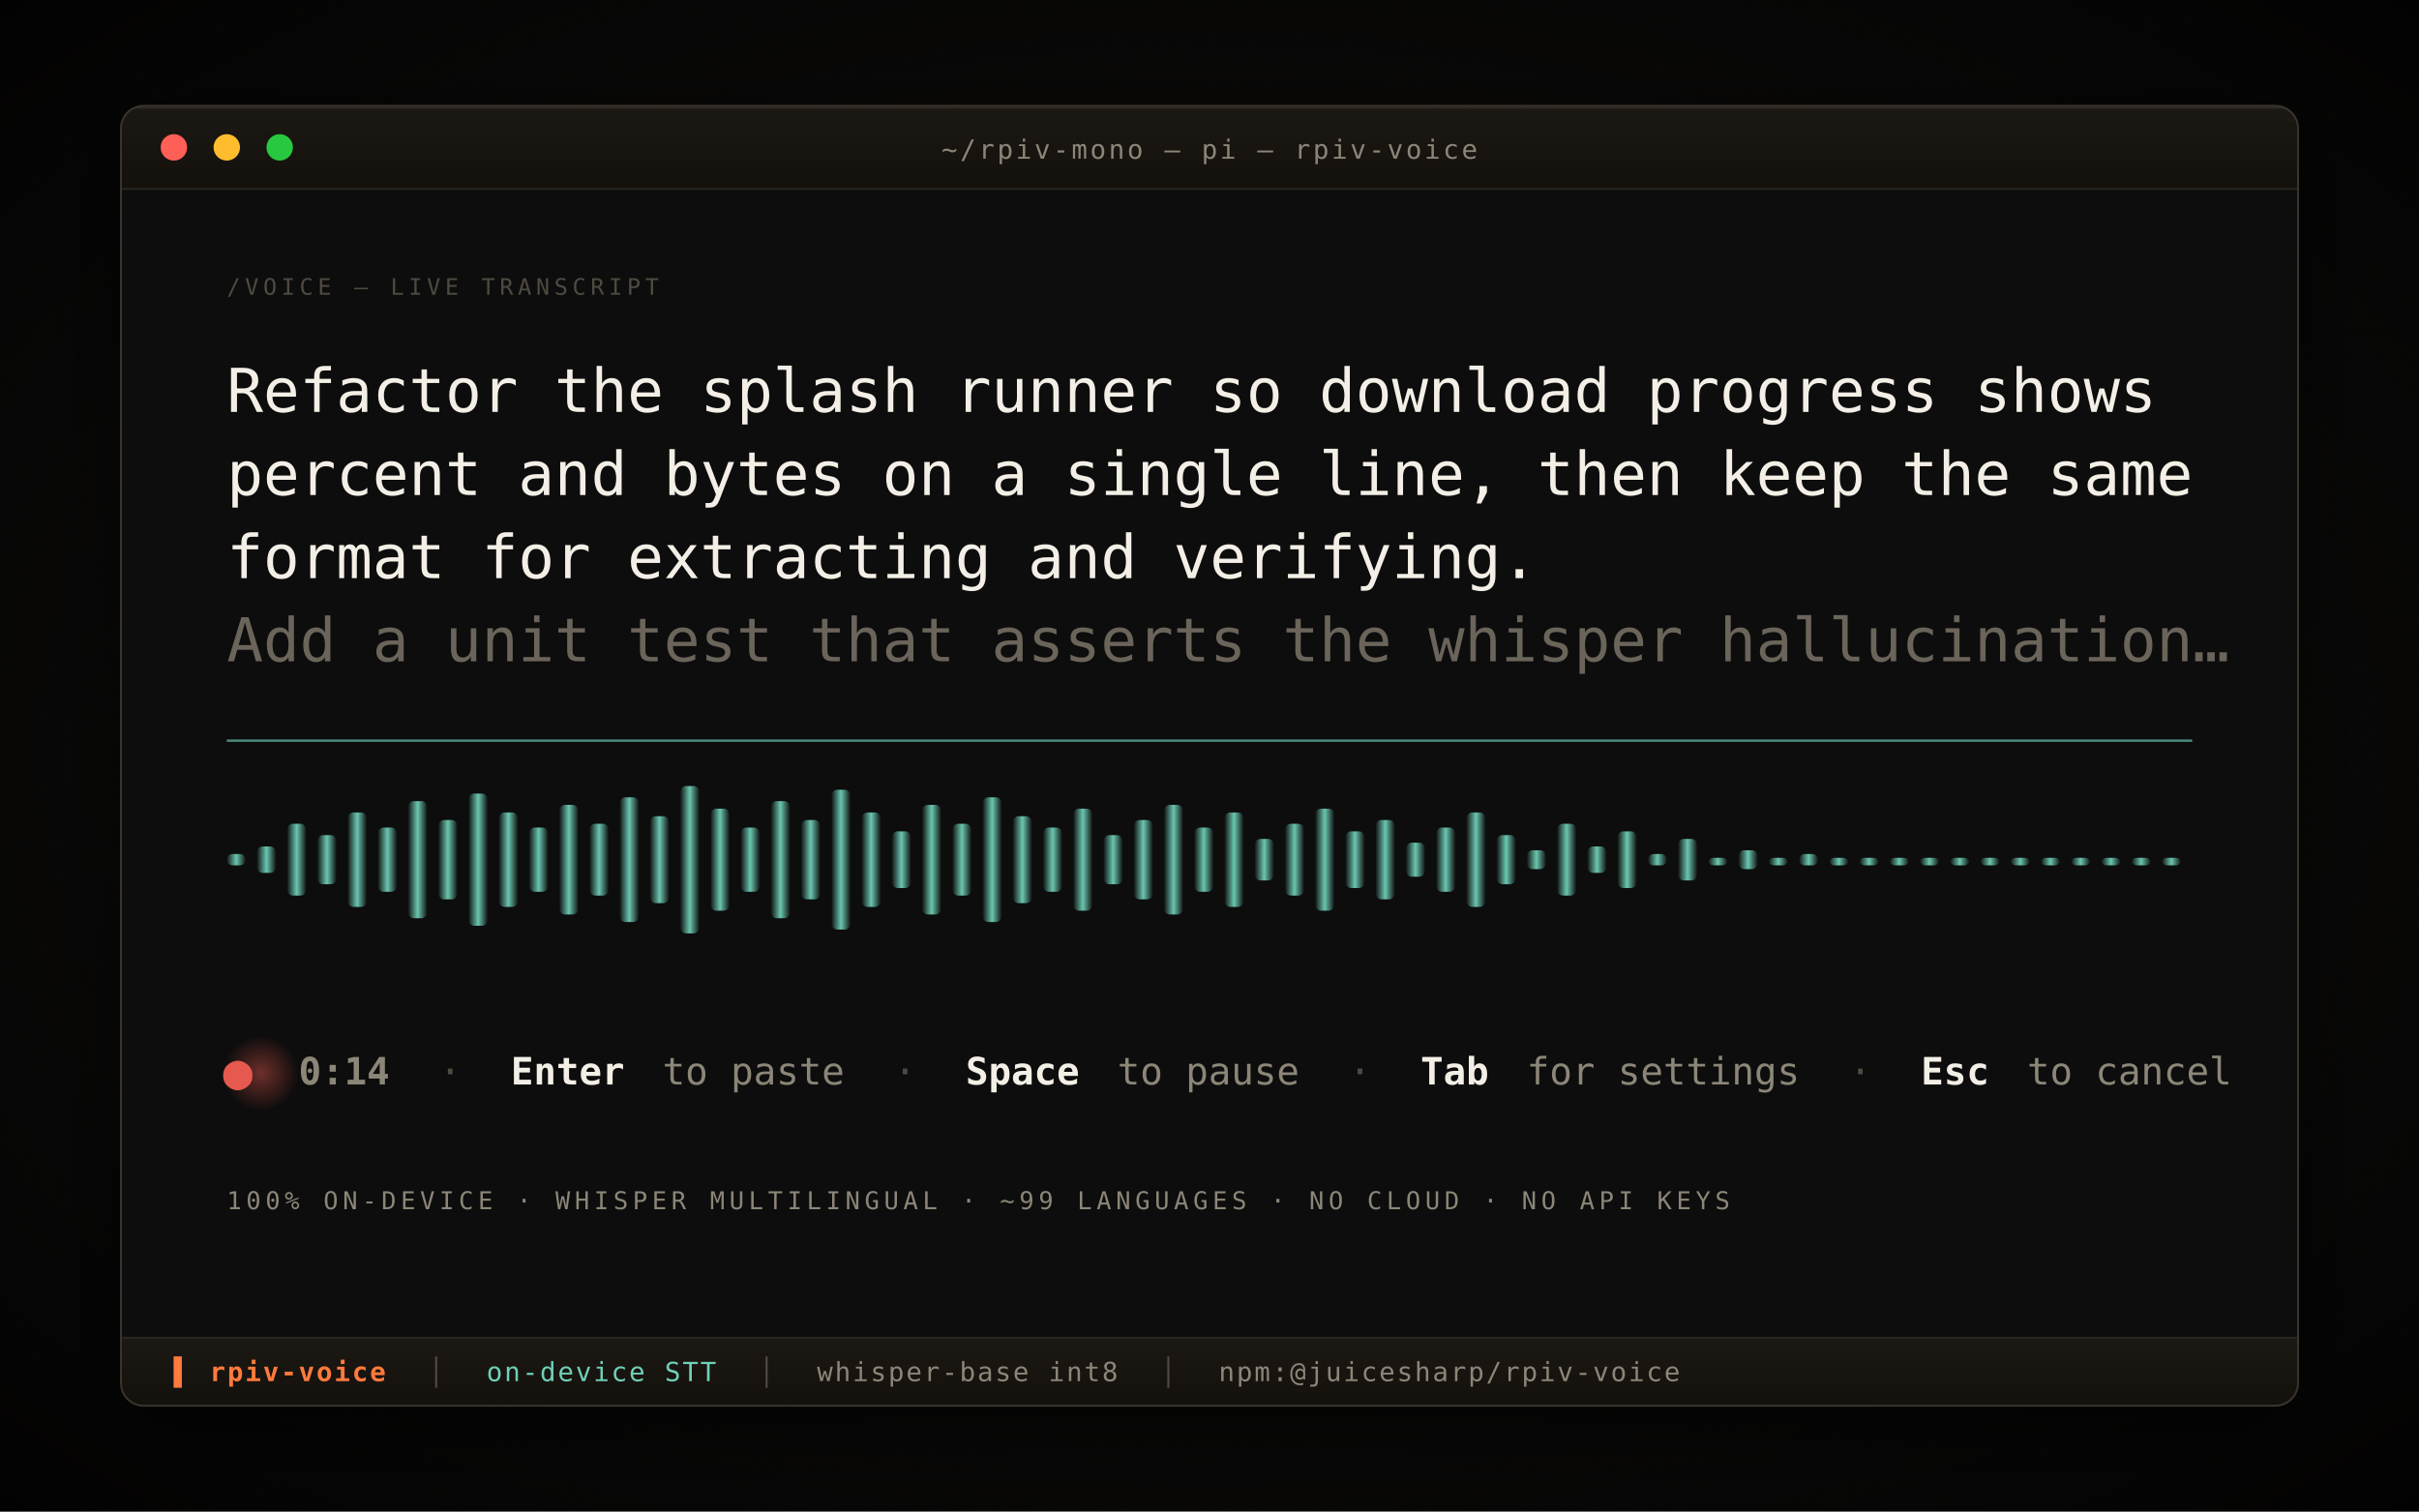
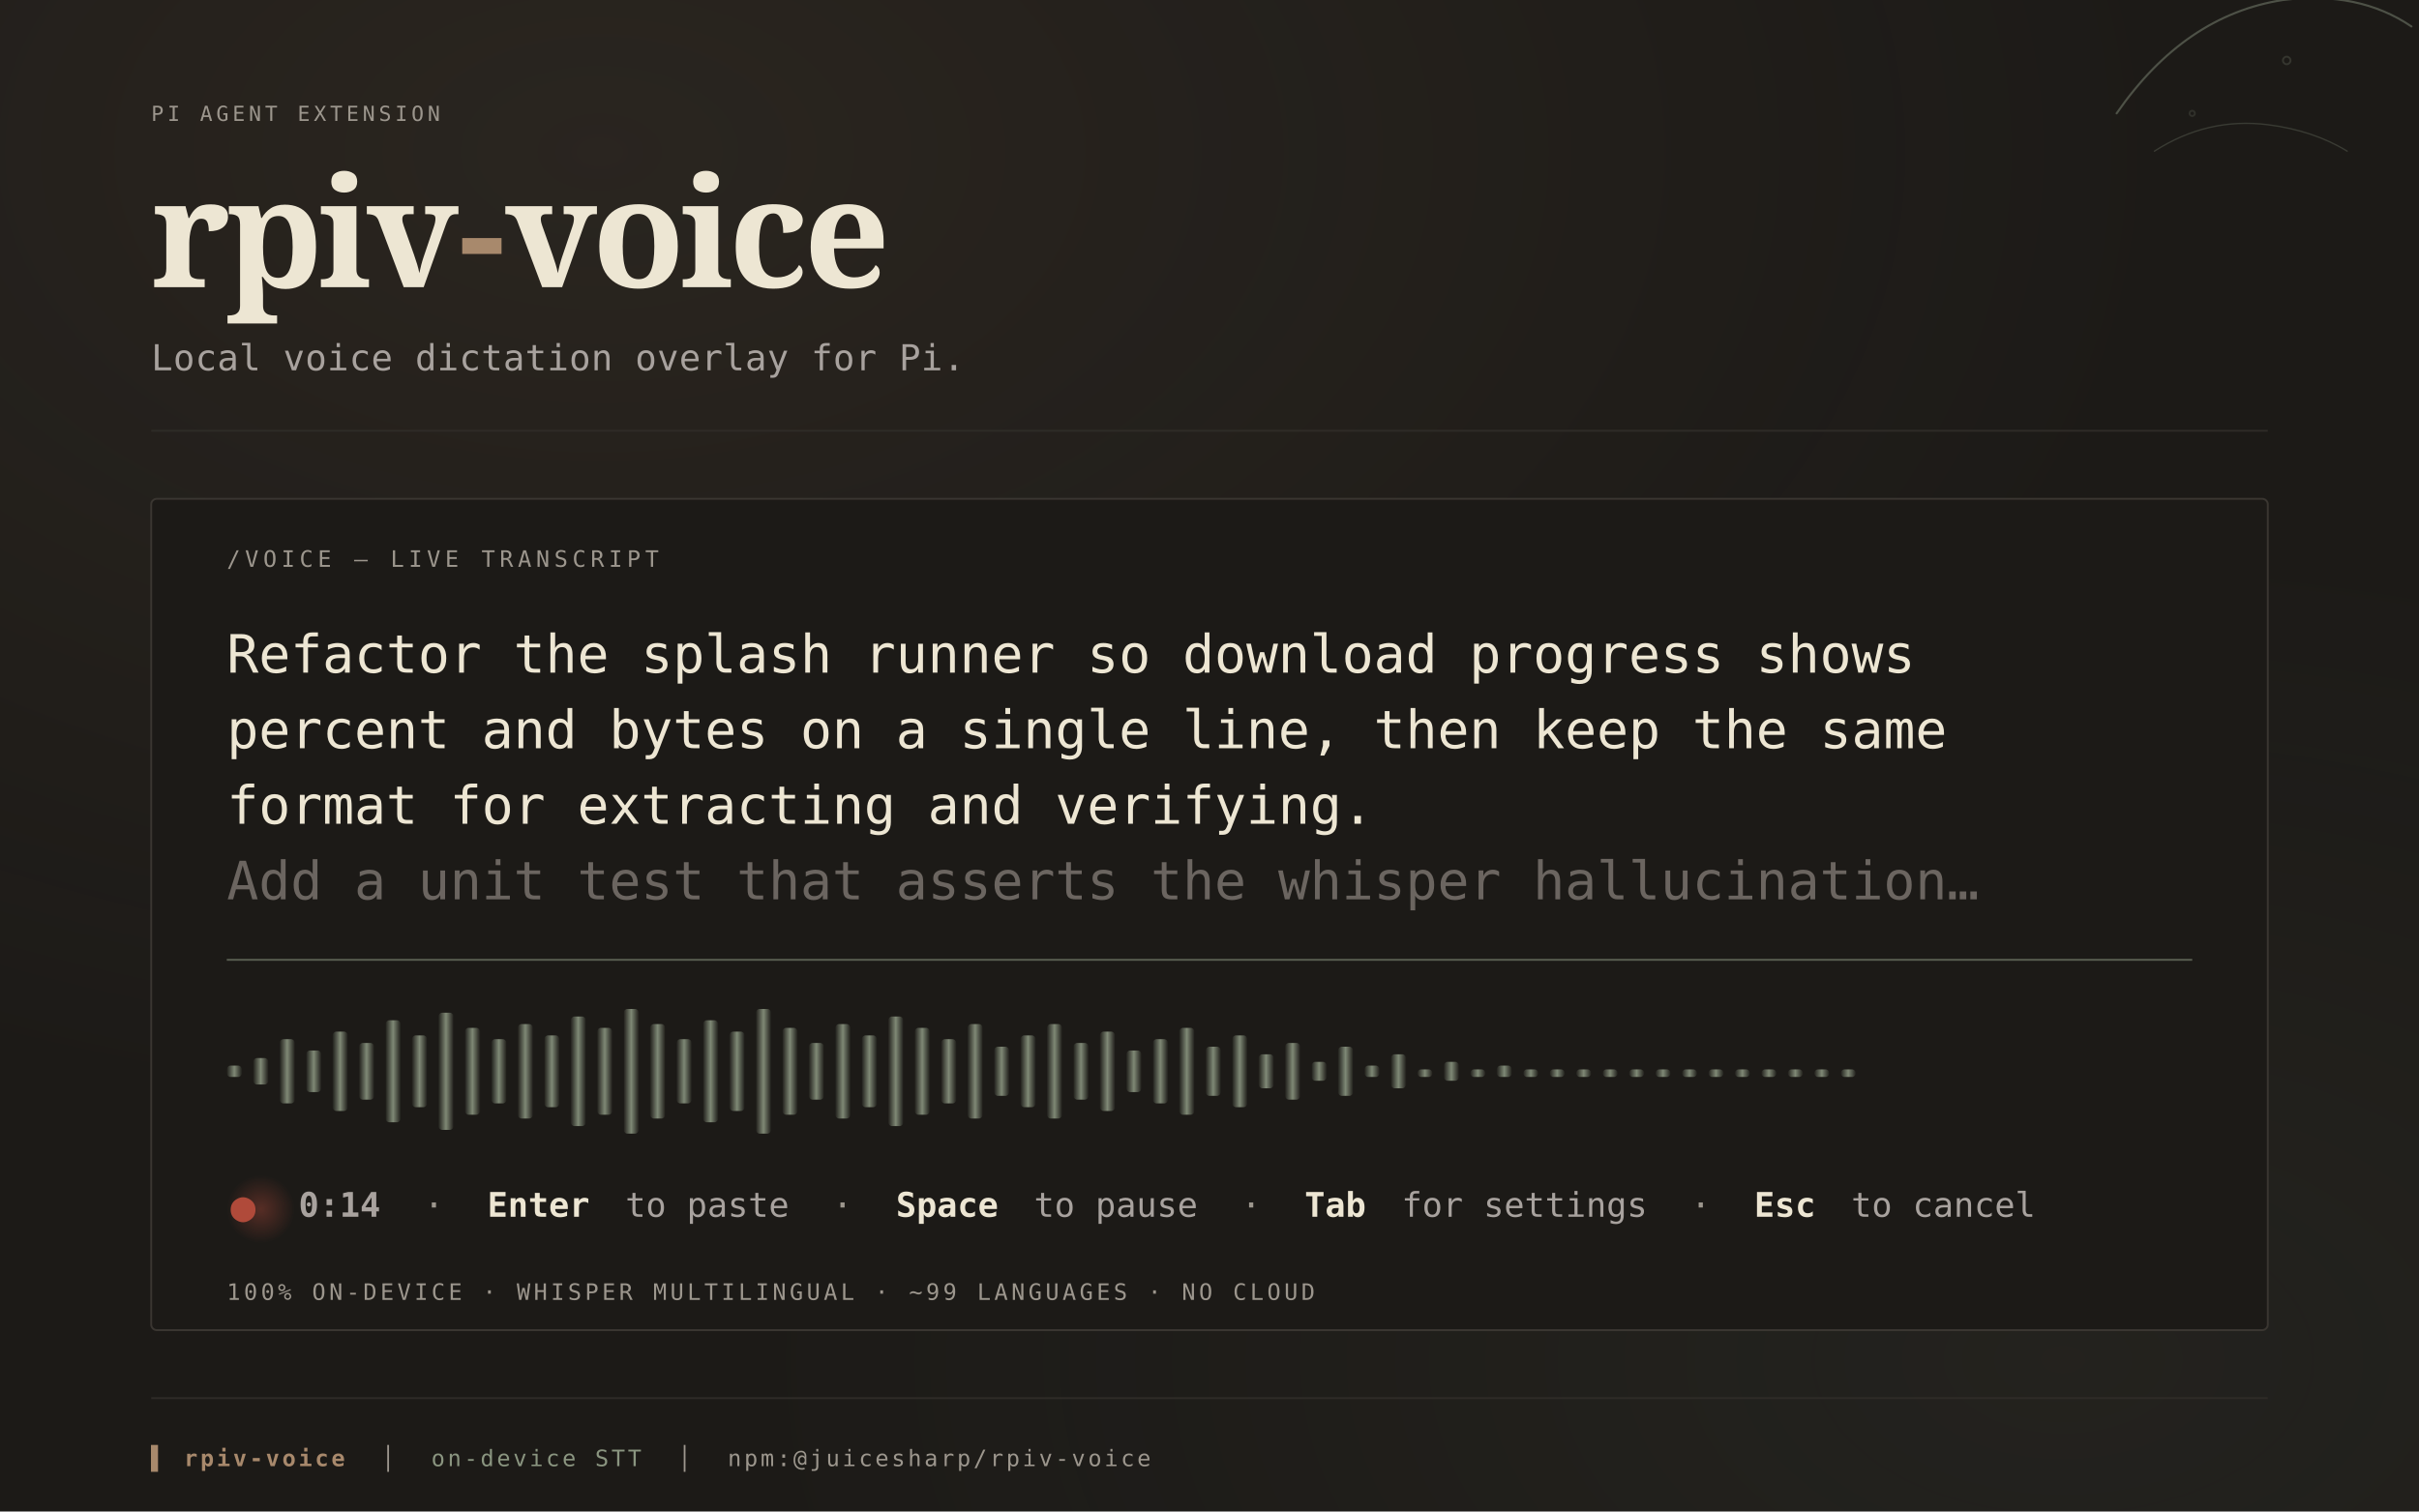
<svg xmlns="http://www.w3.org/2000/svg" viewBox="0 0 1280 800" role="img" aria-label="rpiv-voice — Local voice dictation overlay for Pi" preserveAspectRatio="xMidYMid meet">
  <defs>
    <style>
-       .mono { font-family: 'JetBrains Mono', 'Fira Code', 'SFMono-Regular', ui-monospace, Menlo, Consolas, monospace; }
-       .ink { fill: #F4EFE6; }
-       .muted { fill: #8C8678; }
-       .dim { fill: #4F4A41; }
-       .fade { fill: #6A645A; }
-       .accent { fill: #FF7A3D; }
-       .mint { fill: #6FD0B8; }
-       .rec { fill: #E5594E; }
+       .mono { font-family: 'JetBrains Mono', 'Fira Code', ui-monospace, SFMono-Regular, Menlo, Consolas, monospace; }
+       .serif { font-family: 'Iowan Old Style', 'Hoefler Text', Charter, 'Source Serif Pro', Georgia, serif; }
+       .ink { fill: #ede6d3; }
+       .text-quiet { fill: #a8a29e; }
+       .text-distant { fill: #9c968d; }
+       .ochre { fill: #a8896c; }
+       .sage { fill: #8a9580; }
+       .alert { fill: #b04a3a; }
+       .fade { fill: #6b6560; }
    </style>
-     <filter id="grain" x="0" y="0" width="100%" height="100%">
-       <feTurbulence type="fractalNoise" baseFrequency="1.4" numOctaves="2" seed="31" />
-       <feColorMatrix values="0 0 0 0 0.96  0 0 0 0 0.94  0 0 0 0 0.88  0 0 0 0.04 0" />
-     </filter>
-     <radialGradient id="vignette" cx="50%" cy="50%" r="70%">
-       <stop offset="55%" stop-color="#070605" stop-opacity="0" />
-       <stop offset="100%" stop-color="#000" stop-opacity="0.7" />
+     <radialGradient id="wash-ochre" cx="25%" cy="10%" r="65%">
+       <stop offset="0%" stop-color="#a8896c" stop-opacity="0.10" />
+       <stop offset="100%" stop-color="#a8896c" stop-opacity="0" />
    </radialGradient>
-     <linearGradient id="titleGrad" x1="0" y1="0" x2="0" y2="1">
-       <stop offset="0%" stop-color="#1C1813" />
-       <stop offset="100%" stop-color="#14110D" />
-     </linearGradient>
-     <filter id="winShadow" x="-10%" y="-10%" width="120%" height="130%">
-       <feDropShadow dx="0" dy="14" stdDeviation="22" flood-color="#000" flood-opacity="0.6" />
-     </filter>
-     <clipPath id="wclip">
-       <rect x="64" y="56" width="1152" height="688" rx="12" />
-     </clipPath>
+     <radialGradient id="wash-sage" cx="85%" cy="90%" r="55%">
+       <stop offset="0%" stop-color="#8a9580" stop-opacity="0.07" />
+       <stop offset="100%" stop-color="#8a9580" stop-opacity="0" />
+     </radialGradient>
    <linearGradient id="eqFade" x1="0" x2="1" y1="0" y2="0">
-       <stop offset="0%" stop-color="#6FD0B8" stop-opacity="0.05" />
-       <stop offset="50%" stop-color="#6FD0B8" stop-opacity="0.95" />
-       <stop offset="100%" stop-color="#6FD0B8" stop-opacity="0.05" />
+       <stop offset="0%" stop-color="#8a9580" stop-opacity="0.05" />
+       <stop offset="50%" stop-color="#8a9580" stop-opacity="0.90" />
+       <stop offset="100%" stop-color="#8a9580" stop-opacity="0.05" />
    </linearGradient>
    <radialGradient id="recPulse" cx="50%" cy="50%" r="50%">
-       <stop offset="0%" stop-color="#E5594E" stop-opacity="0.45" />
-       <stop offset="100%" stop-color="#E5594E" stop-opacity="0" />
+       <stop offset="0%" stop-color="#b04a3a" stop-opacity="0.40" />
+       <stop offset="100%" stop-color="#b04a3a" stop-opacity="0" />
    </radialGradient>
  </defs>
-   <rect width="1280" height="800" fill="#070605" />
-   <rect width="1280" height="800" filter="url(#grain)" opacity="0.45" />
-   <rect width="1280" height="800" fill="url(#vignette)" />
-   <rect x="64" y="56" width="1152" height="688" rx="12" fill="#0E0D0B" filter="url(#winShadow)" />
-   <g clip-path="url(#wclip)">
-     <rect x="64" y="56" width="1152" height="44" fill="url(#titleGrad)" />
-     <line x1="64" y1="100" x2="1216" y2="100" stroke="#2A2620" />
-     <line x1="64" y1="57" x2="1216" y2="57" stroke="#3A352D" stroke-opacity="0.6" />
-     <circle cx="92" cy="78" r="7" fill="#FF5F57" />
-     <circle cx="120" cy="78" r="7" fill="#FFBD2E" />
-     <circle cx="148" cy="78" r="7" fill="#28C840" />
-     <text class="mono muted" x="640" y="84" font-size="14" letter-spacing="1.4" text-anchor="middle">~/rpiv-mono — pi — rpiv-voice</text>
-     <text class="mono dim" x="120" y="156" font-size="12" letter-spacing="2.4">/VOICE — LIVE TRANSCRIPT</text>
-     <text class="mono ink" x="120" y="218" font-size="32">Refactor the splash runner so download progress shows</text>
-     <text class="mono ink" x="120" y="262" font-size="32">percent and bytes on a single line, then keep the same</text>
-     <text class="mono ink" x="120" y="306" font-size="32">format for extracting and verifying.</text>
-     <text class="mono fade" x="120" y="350" font-size="32">Add a unit test that asserts the whisper hallucination…</text>
-     <line x1="120" y1="392" x2="1160" y2="392" stroke="#6FD0B8" stroke-opacity="0.65" stroke-width="1.25" />
-     <g transform="translate(120 416)" fill="url(#eqFade)">
-       <rect x="0" y="36" rx="3" width="10" height="6" />
-       <rect x="16" y="32" rx="3" width="10" height="14" />
-       <rect x="32" y="20" rx="3" width="10" height="38" />
-       <rect x="48" y="26" rx="3" width="10" height="26" />
-       <rect x="64" y="14" rx="3" width="10" height="50" />
-       <rect x="80" y="22" rx="3" width="10" height="34" />
-       <rect x="96" y="8" rx="3" width="10" height="62" />
-       <rect x="112" y="18" rx="3" width="10" height="42" />
-       <rect x="128" y="4" rx="3" width="10" height="70" />
-       <rect x="144" y="14" rx="3" width="10" height="50" />
-       <rect x="160" y="22" rx="3" width="10" height="34" />
-       <rect x="176" y="10" rx="3" width="10" height="58" />
-       <rect x="192" y="20" rx="3" width="10" height="38" />
-       <rect x="208" y="6" rx="3" width="10" height="66" />
-       <rect x="224" y="16" rx="3" width="10" height="46" />
-       <rect x="240" y="0" rx="3" width="10" height="78" />
-       <rect x="256" y="12" rx="3" width="10" height="54" />
-       <rect x="272" y="22" rx="3" width="10" height="34" />
-       <rect x="288" y="8" rx="3" width="10" height="62" />
-       <rect x="304" y="18" rx="3" width="10" height="42" />
-       <rect x="320" y="2" rx="3" width="10" height="74" />
-       <rect x="336" y="14" rx="3" width="10" height="50" />
-       <rect x="352" y="24" rx="3" width="10" height="30" />
-       <rect x="368" y="10" rx="3" width="10" height="58" />
-       <rect x="384" y="20" rx="3" width="10" height="38" />
-       <rect x="400" y="6" rx="3" width="10" height="66" />
-       <rect x="416" y="16" rx="3" width="10" height="46" />
-       <rect x="432" y="22" rx="3" width="10" height="34" />
-       <rect x="448" y="12" rx="3" width="10" height="54" />
-       <rect x="464" y="26" rx="3" width="10" height="26" />
-       <rect x="480" y="18" rx="3" width="10" height="42" />
-       <rect x="496" y="10" rx="3" width="10" height="58" />
-       <rect x="512" y="22" rx="3" width="10" height="34" />
-       <rect x="528" y="14" rx="3" width="10" height="50" />
-       <rect x="544" y="28" rx="3" width="10" height="22" />
-       <rect x="560" y="20" rx="3" width="10" height="38" />
-       <rect x="576" y="12" rx="3" width="10" height="54" />
-       <rect x="592" y="24" rx="3" width="10" height="30" />
-       <rect x="608" y="18" rx="3" width="10" height="42" />
-       <rect x="624" y="30" rx="3" width="10" height="18" />
-       <rect x="640" y="22" rx="3" width="10" height="34" />
-       <rect x="656" y="14" rx="3" width="10" height="50" />
-       <rect x="672" y="26" rx="3" width="10" height="26" />
-       <rect x="688" y="34" rx="3" width="10" height="10" />
-       <rect x="704" y="20" rx="3" width="10" height="38" />
-       <rect x="720" y="32" rx="3" width="10" height="14" />
-       <rect x="736" y="24" rx="3" width="10" height="30" />
-       <rect x="752" y="36" rx="3" width="10" height="6" />
-       <rect x="768" y="28" rx="3" width="10" height="22" />
-       <rect x="784" y="38" rx="3" width="10" height="4" />
-       <rect x="800" y="34" rx="3" width="10" height="10" />
-       <rect x="816" y="38" rx="3" width="10" height="4" />
-       <rect x="832" y="36" rx="3" width="10" height="6" />
-       <rect x="848" y="38" rx="3" width="10" height="4" />
-       <rect x="864" y="38" rx="3" width="10" height="4" />
-       <rect x="880" y="38" rx="3" width="10" height="4" />
-       <rect x="896" y="38" rx="3" width="10" height="4" />
-       <rect x="912" y="38" rx="3" width="10" height="4" />
-       <rect x="928" y="38" rx="3" width="10" height="4" />
-       <rect x="944" y="38" rx="3" width="10" height="4" />
-       <rect x="960" y="38" rx="3" width="10" height="4" />
-       <rect x="976" y="38" rx="3" width="10" height="4" />
-       <rect x="992" y="38" rx="3" width="10" height="4" />
-       <rect x="1008" y="38" rx="3" width="10" height="4" />
-       <rect x="1024" y="38" rx="3" width="10" height="4" />
-     </g>
-     <circle cx="138" cy="568" r="20" fill="url(#recPulse)" />
-     <text class="rec mono" x="118" y="576" font-size="26">●</text>
-     <text class="mono" font-size="20" y="574">
-       <tspan x="158" class="muted" font-weight="700">0:14</tspan>
-       <tspan dx="14" class="dim">·</tspan>
-       <tspan dx="14" class="ink" font-weight="700">Enter</tspan>
-       <tspan dx="8" class="muted">to paste</tspan>
-       <tspan dx="14" class="dim">·</tspan>
-       <tspan dx="14" class="ink" font-weight="700">Space</tspan>
-       <tspan dx="8" class="muted">to pause</tspan>
-       <tspan dx="14" class="dim">·</tspan>
-       <tspan dx="14" class="ink" font-weight="700">Tab</tspan>
-       <tspan dx="8" class="muted">for settings</tspan>
-       <tspan dx="14" class="dim">·</tspan>
-       <tspan dx="14" class="ink" font-weight="700">Esc</tspan>
-       <tspan dx="8" class="muted">to cancel</tspan>
-     </text>
-     <text class="mono muted" x="120" y="640" font-size="13" letter-spacing="2.4">100% ON-DEVICE · WHISPER MULTILINGUAL · ~99 LANGUAGES · NO CLOUD · NO API KEYS</text>
-     <rect x="64" y="708" width="1152" height="36" fill="url(#titleGrad)" />
-     <line x1="64" y1="708" x2="1216" y2="708" stroke="#2A2620" />
-     <text class="mono" font-size="14" y="731" letter-spacing="1">
-       <tspan x="92" class="accent" font-weight="700">▌ rpiv-voice</tspan>
-       <tspan dx="14" class="dim">│</tspan>
-       <tspan dx="14" class="mint">on-device STT</tspan>
-       <tspan dx="14" class="dim">│</tspan>
-       <tspan dx="14" class="muted">whisper-base int8</tspan>
-       <tspan dx="14" class="dim">│</tspan>
-       <tspan dx="14" class="muted">npm:@juicesharp/rpiv-voice</tspan>
-     </text>
+   <rect width="1280" height="800" fill="#1c1a17" />
+   <rect width="1280" height="800" fill="url(#wash-ochre)" />
+   <rect width="1280" height="800" fill="url(#wash-sage)" />
+   <g fill="none" stroke="#8a9580" stroke-linecap="round" opacity="0.45">
+     <path d="M1120 60 q36 -52 88 -60 q40 -5 68 14" stroke-width="1.1" />
+     <path d="M1140 80 q28 -18 60 -14 q24 3 42 14" stroke-width="0.7" opacity="0.6" />
+     <circle cx="1210" cy="32" r="2" opacity="0.5" />
+     <circle cx="1160" cy="60" r="1.4" opacity="0.4" />
  </g>
-   <rect x="64" y="56" width="1152" height="688" rx="12" fill="none" stroke="#3A352D" stroke-width="1" />
+   <text class="mono text-distant" x="80" y="64" font-size="11" letter-spacing="0.18em">PI AGENT EXTENSION</text>
+   <text class="serif ink" x="80" y="152" font-size="80" font-weight="700" letter-spacing="-2.5">rpiv<tspan class="ochre">-</tspan>voice</text>
+   <text class="mono text-quiet" x="80" y="196" font-size="19" letter-spacing="0.2">Local voice dictation overlay for Pi.</text>
+   <line x1="80" y1="228" x2="1200" y2="228" stroke="#2e2b27" stroke-width="1" />
+   <rect x="80" y="264" width="1120" height="440" rx="3" fill="#1c1a17" stroke="#3a3631" stroke-width="1" />
+   <text class="mono text-distant" x="120" y="300" font-size="12" letter-spacing="0.2em">/VOICE — LIVE TRANSCRIPT</text>
+   <text class="mono ink" x="120" y="356" font-size="28">Refactor the splash runner so download progress shows</text>
+   <text class="mono ink" x="120" y="396" font-size="28">percent and bytes on a single line, then keep the same</text>
+   <text class="mono ink" x="120" y="436" font-size="28">format for extracting and verifying.</text>
+   <text class="mono fade" x="120" y="476" font-size="28">Add a unit test that asserts the whisper hallucination…</text>
+   <line x1="120" y1="508" x2="1160" y2="508" stroke="#8a9580" stroke-opacity="0.55" stroke-width="1" />
+   <g transform="translate(120 530)" fill="url(#eqFade)">
+     <rect x="0" y="34" rx="2" width="8" height="6" />
+     <rect x="14" y="30" rx="2" width="8" height="14" />
+     <rect x="28" y="20" rx="2" width="8" height="34" />
+     <rect x="42" y="26" rx="2" width="8" height="22" />
+     <rect x="56" y="16" rx="2" width="8" height="42" />
+     <rect x="70" y="22" rx="2" width="8" height="30" />
+     <rect x="84" y="10" rx="2" width="8" height="54" />
+     <rect x="98" y="18" rx="2" width="8" height="38" />
+     <rect x="112" y="6" rx="2" width="8" height="62" />
+     <rect x="126" y="14" rx="2" width="8" height="46" />
+     <rect x="140" y="20" rx="2" width="8" height="34" />
+     <rect x="154" y="12" rx="2" width="8" height="50" />
+     <rect x="168" y="18" rx="2" width="8" height="38" />
+     <rect x="182" y="8" rx="2" width="8" height="58" />
+     <rect x="196" y="14" rx="2" width="8" height="46" />
+     <rect x="210" y="4" rx="2" width="8" height="66" />
+     <rect x="224" y="12" rx="2" width="8" height="50" />
+     <rect x="238" y="20" rx="2" width="8" height="34" />
+     <rect x="252" y="10" rx="2" width="8" height="54" />
+     <rect x="266" y="16" rx="2" width="8" height="42" />
+     <rect x="280" y="4" rx="2" width="8" height="66" />
+     <rect x="294" y="14" rx="2" width="8" height="46" />
+     <rect x="308" y="22" rx="2" width="8" height="30" />
+     <rect x="322" y="12" rx="2" width="8" height="50" />
+     <rect x="336" y="18" rx="2" width="8" height="38" />
+     <rect x="350" y="8" rx="2" width="8" height="58" />
+     <rect x="364" y="14" rx="2" width="8" height="46" />
+     <rect x="378" y="20" rx="2" width="8" height="34" />
+     <rect x="392" y="12" rx="2" width="8" height="50" />
+     <rect x="406" y="24" rx="2" width="8" height="26" />
+     <rect x="420" y="18" rx="2" width="8" height="38" />
+     <rect x="434" y="12" rx="2" width="8" height="50" />
+     <rect x="448" y="22" rx="2" width="8" height="30" />
+     <rect x="462" y="16" rx="2" width="8" height="42" />
+     <rect x="476" y="26" rx="2" width="8" height="22" />
+     <rect x="490" y="20" rx="2" width="8" height="34" />
+     <rect x="504" y="14" rx="2" width="8" height="46" />
+     <rect x="518" y="24" rx="2" width="8" height="26" />
+     <rect x="532" y="18" rx="2" width="8" height="38" />
+     <rect x="546" y="28" rx="2" width="8" height="18" />
+     <rect x="560" y="22" rx="2" width="8" height="30" />
+     <rect x="574" y="32" rx="2" width="8" height="10" />
+     <rect x="588" y="24" rx="2" width="8" height="26" />
+     <rect x="602" y="34" rx="2" width="8" height="6" />
+     <rect x="616" y="28" rx="2" width="8" height="18" />
+     <rect x="630" y="36" rx="2" width="8" height="4" />
+     <rect x="644" y="32" rx="2" width="8" height="10" />
+     <rect x="658" y="36" rx="2" width="8" height="4" />
+     <rect x="672" y="34" rx="2" width="8" height="6" />
+     <rect x="686" y="36" rx="2" width="8" height="4" />
+     <rect x="700" y="36" rx="2" width="8" height="4" />
+     <rect x="714" y="36" rx="2" width="8" height="4" />
+     <rect x="728" y="36" rx="2" width="8" height="4" />
+     <rect x="742" y="36" rx="2" width="8" height="4" />
+     <rect x="756" y="36" rx="2" width="8" height="4" />
+     <rect x="770" y="36" rx="2" width="8" height="4" />
+     <rect x="784" y="36" rx="2" width="8" height="4" />
+     <rect x="798" y="36" rx="2" width="8" height="4" />
+     <rect x="812" y="36" rx="2" width="8" height="4" />
+     <rect x="826" y="36" rx="2" width="8" height="4" />
+     <rect x="840" y="36" rx="2" width="8" height="4" />
+     <rect x="854" y="36" rx="2" width="8" height="4" />
+   </g>
+   <circle cx="138" cy="640" r="18" fill="url(#recPulse)" />
+   <text class="alert mono" x="122" y="646" font-size="22">●</text>
+   <text class="mono" font-size="18" y="644">
+     <tspan x="158" class="text-quiet" font-weight="700">0:14</tspan>
+     <tspan dx="12" class="text-distant">·</tspan>
+     <tspan dx="12" class="ink" font-weight="700">Enter</tspan>
+     <tspan dx="8" class="text-quiet">to paste</tspan>
+     <tspan dx="12" class="text-distant">·</tspan>
+     <tspan dx="12" class="ink" font-weight="700">Space</tspan>
+     <tspan dx="8" class="text-quiet">to pause</tspan>
+     <tspan dx="12" class="text-distant">·</tspan>
+     <tspan dx="12" class="ink" font-weight="700">Tab</tspan>
+     <tspan dx="8" class="text-quiet">for settings</tspan>
+     <tspan dx="12" class="text-distant">·</tspan>
+     <tspan dx="12" class="ink" font-weight="700">Esc</tspan>
+     <tspan dx="8" class="text-quiet">to cancel</tspan>
+   </text>
+   <text class="mono text-distant" x="120" y="688" font-size="12" letter-spacing="0.15em">100% ON-DEVICE · WHISPER MULTILINGUAL · ~99 LANGUAGES · NO CLOUD</text>
+   <line x1="80" y1="740" x2="1200" y2="740" stroke="#2e2b27" stroke-width="1" />
+   <text class="mono text-distant" x="80" y="776" font-size="12" letter-spacing="0.12em">
+     <tspan class="ochre" font-weight="700">▌ rpiv-voice</tspan>
+     <tspan dx="12">│</tspan>
+     <tspan dx="12" class="sage">on-device STT</tspan>
+     <tspan dx="12">│</tspan>
+     <tspan dx="12">npm:@juicesharp/rpiv-voice</tspan>
+   </text>
</svg>
